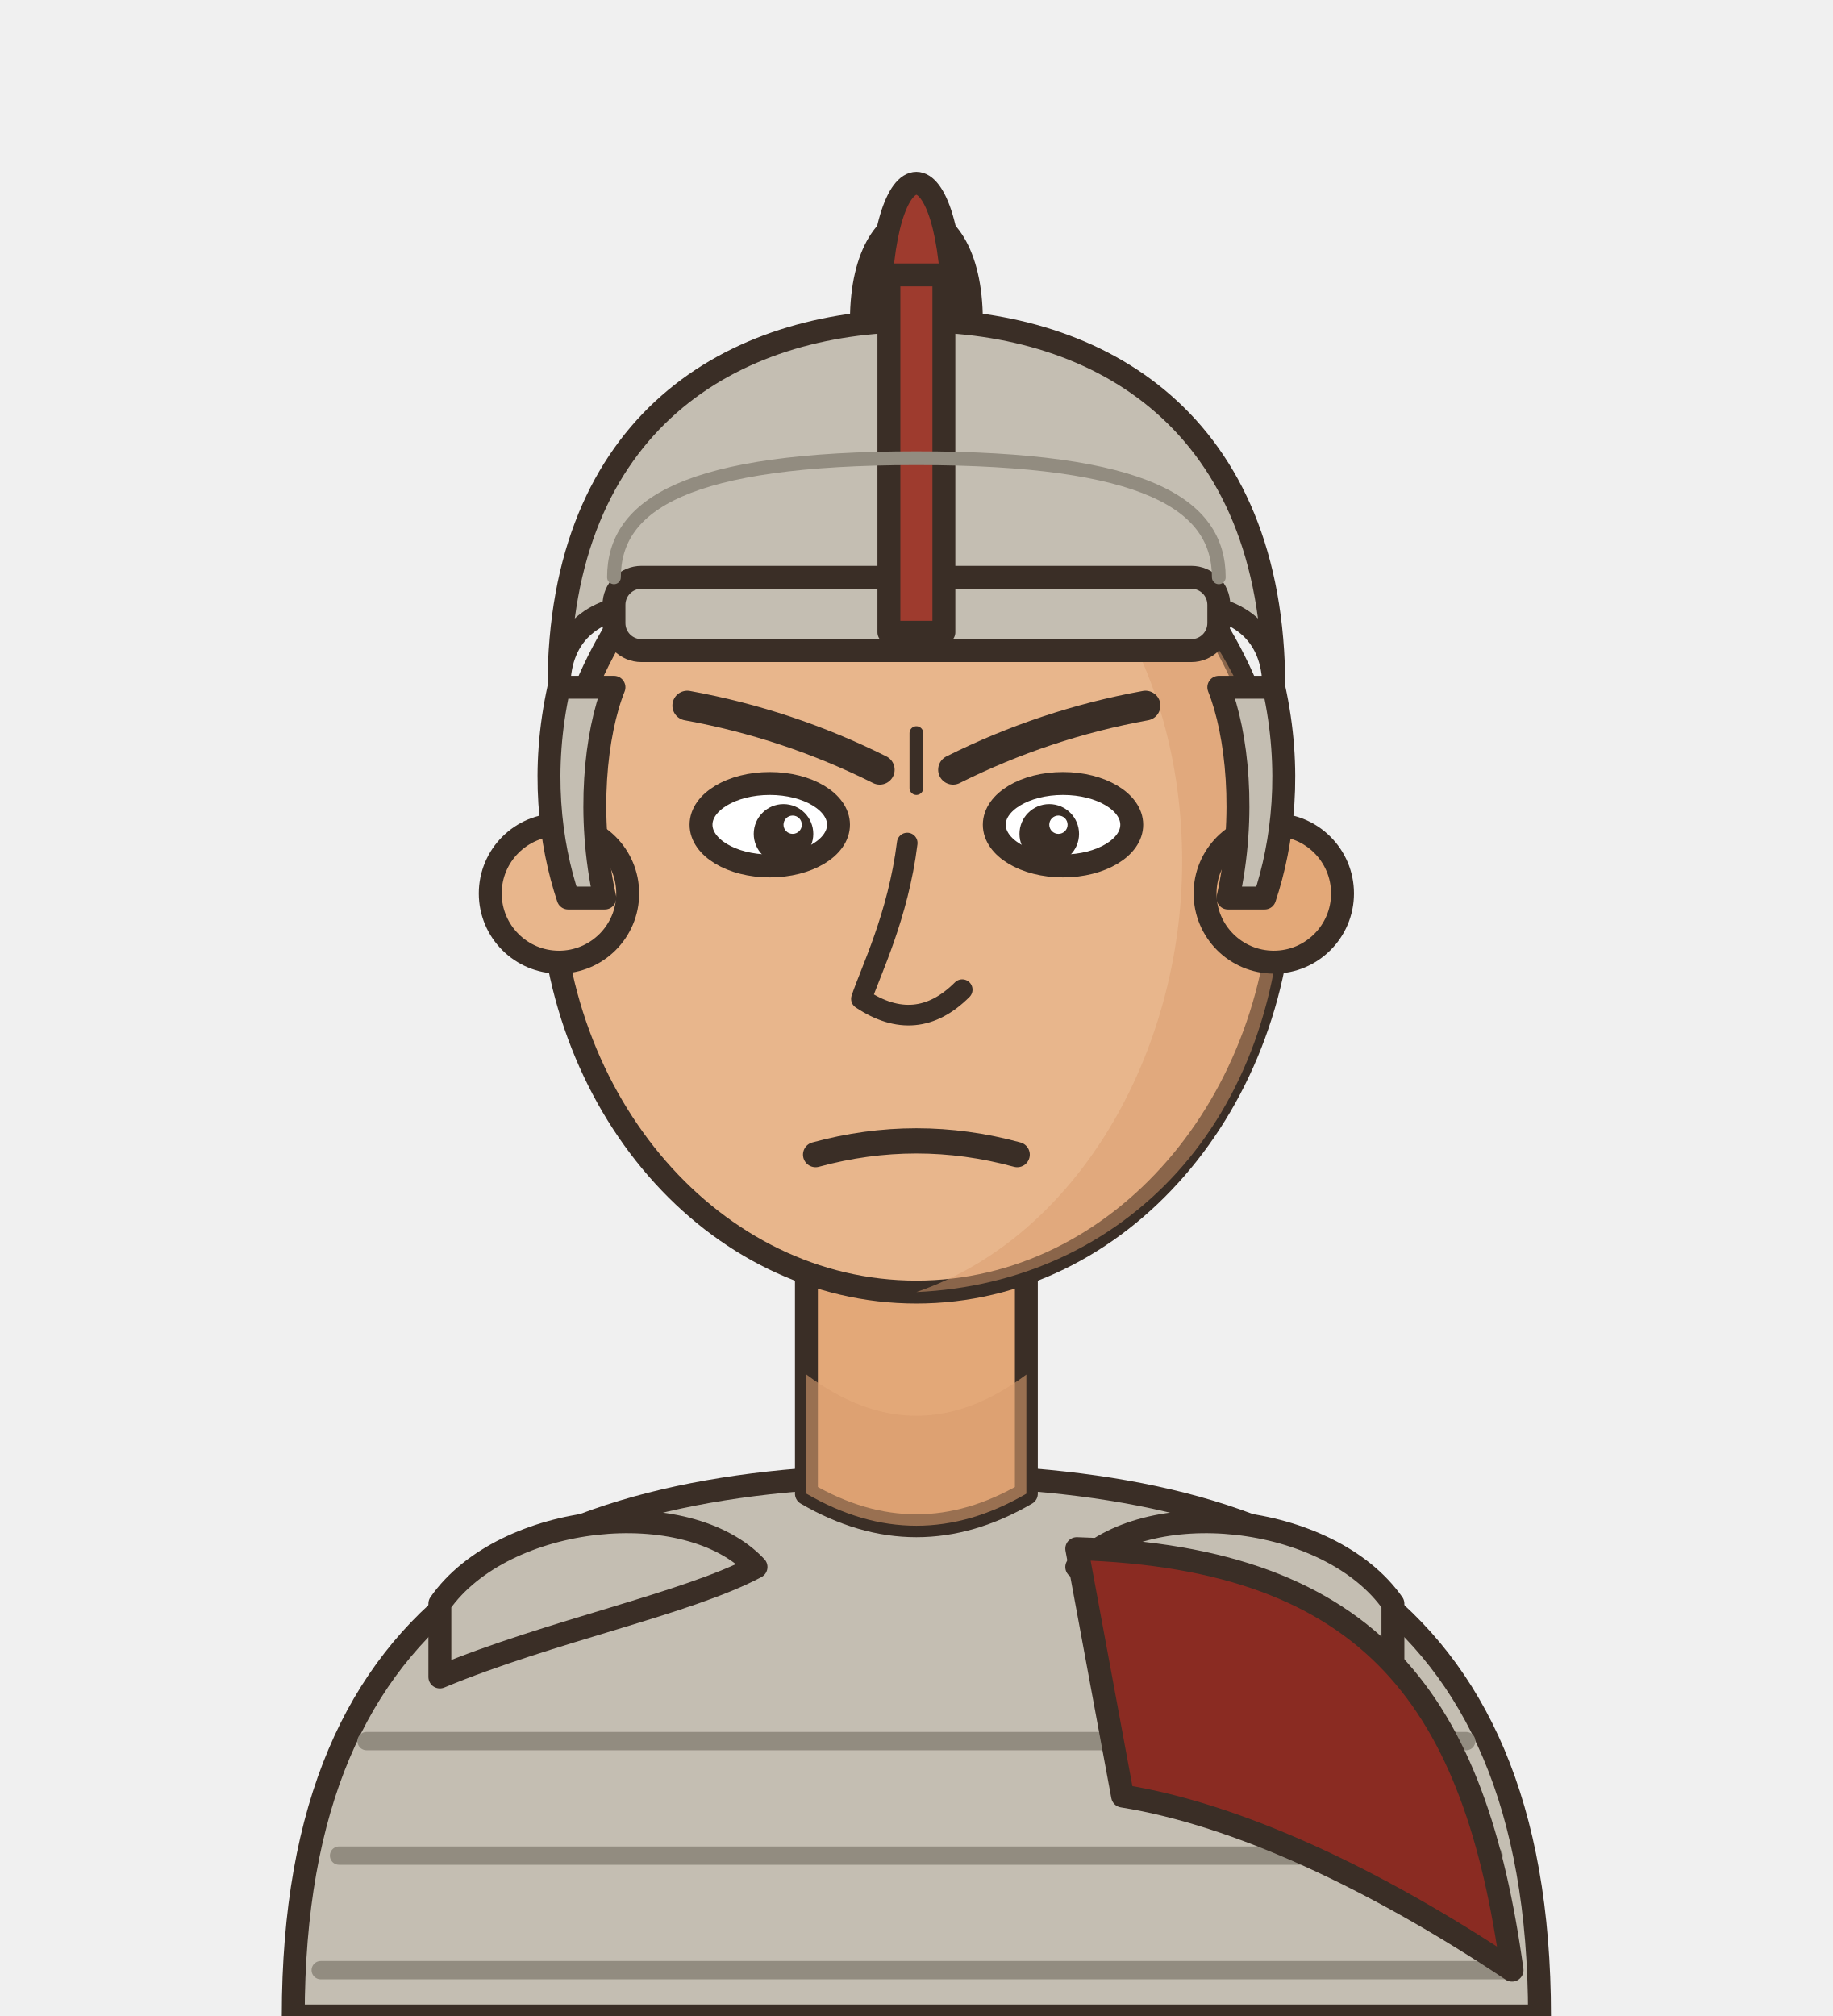
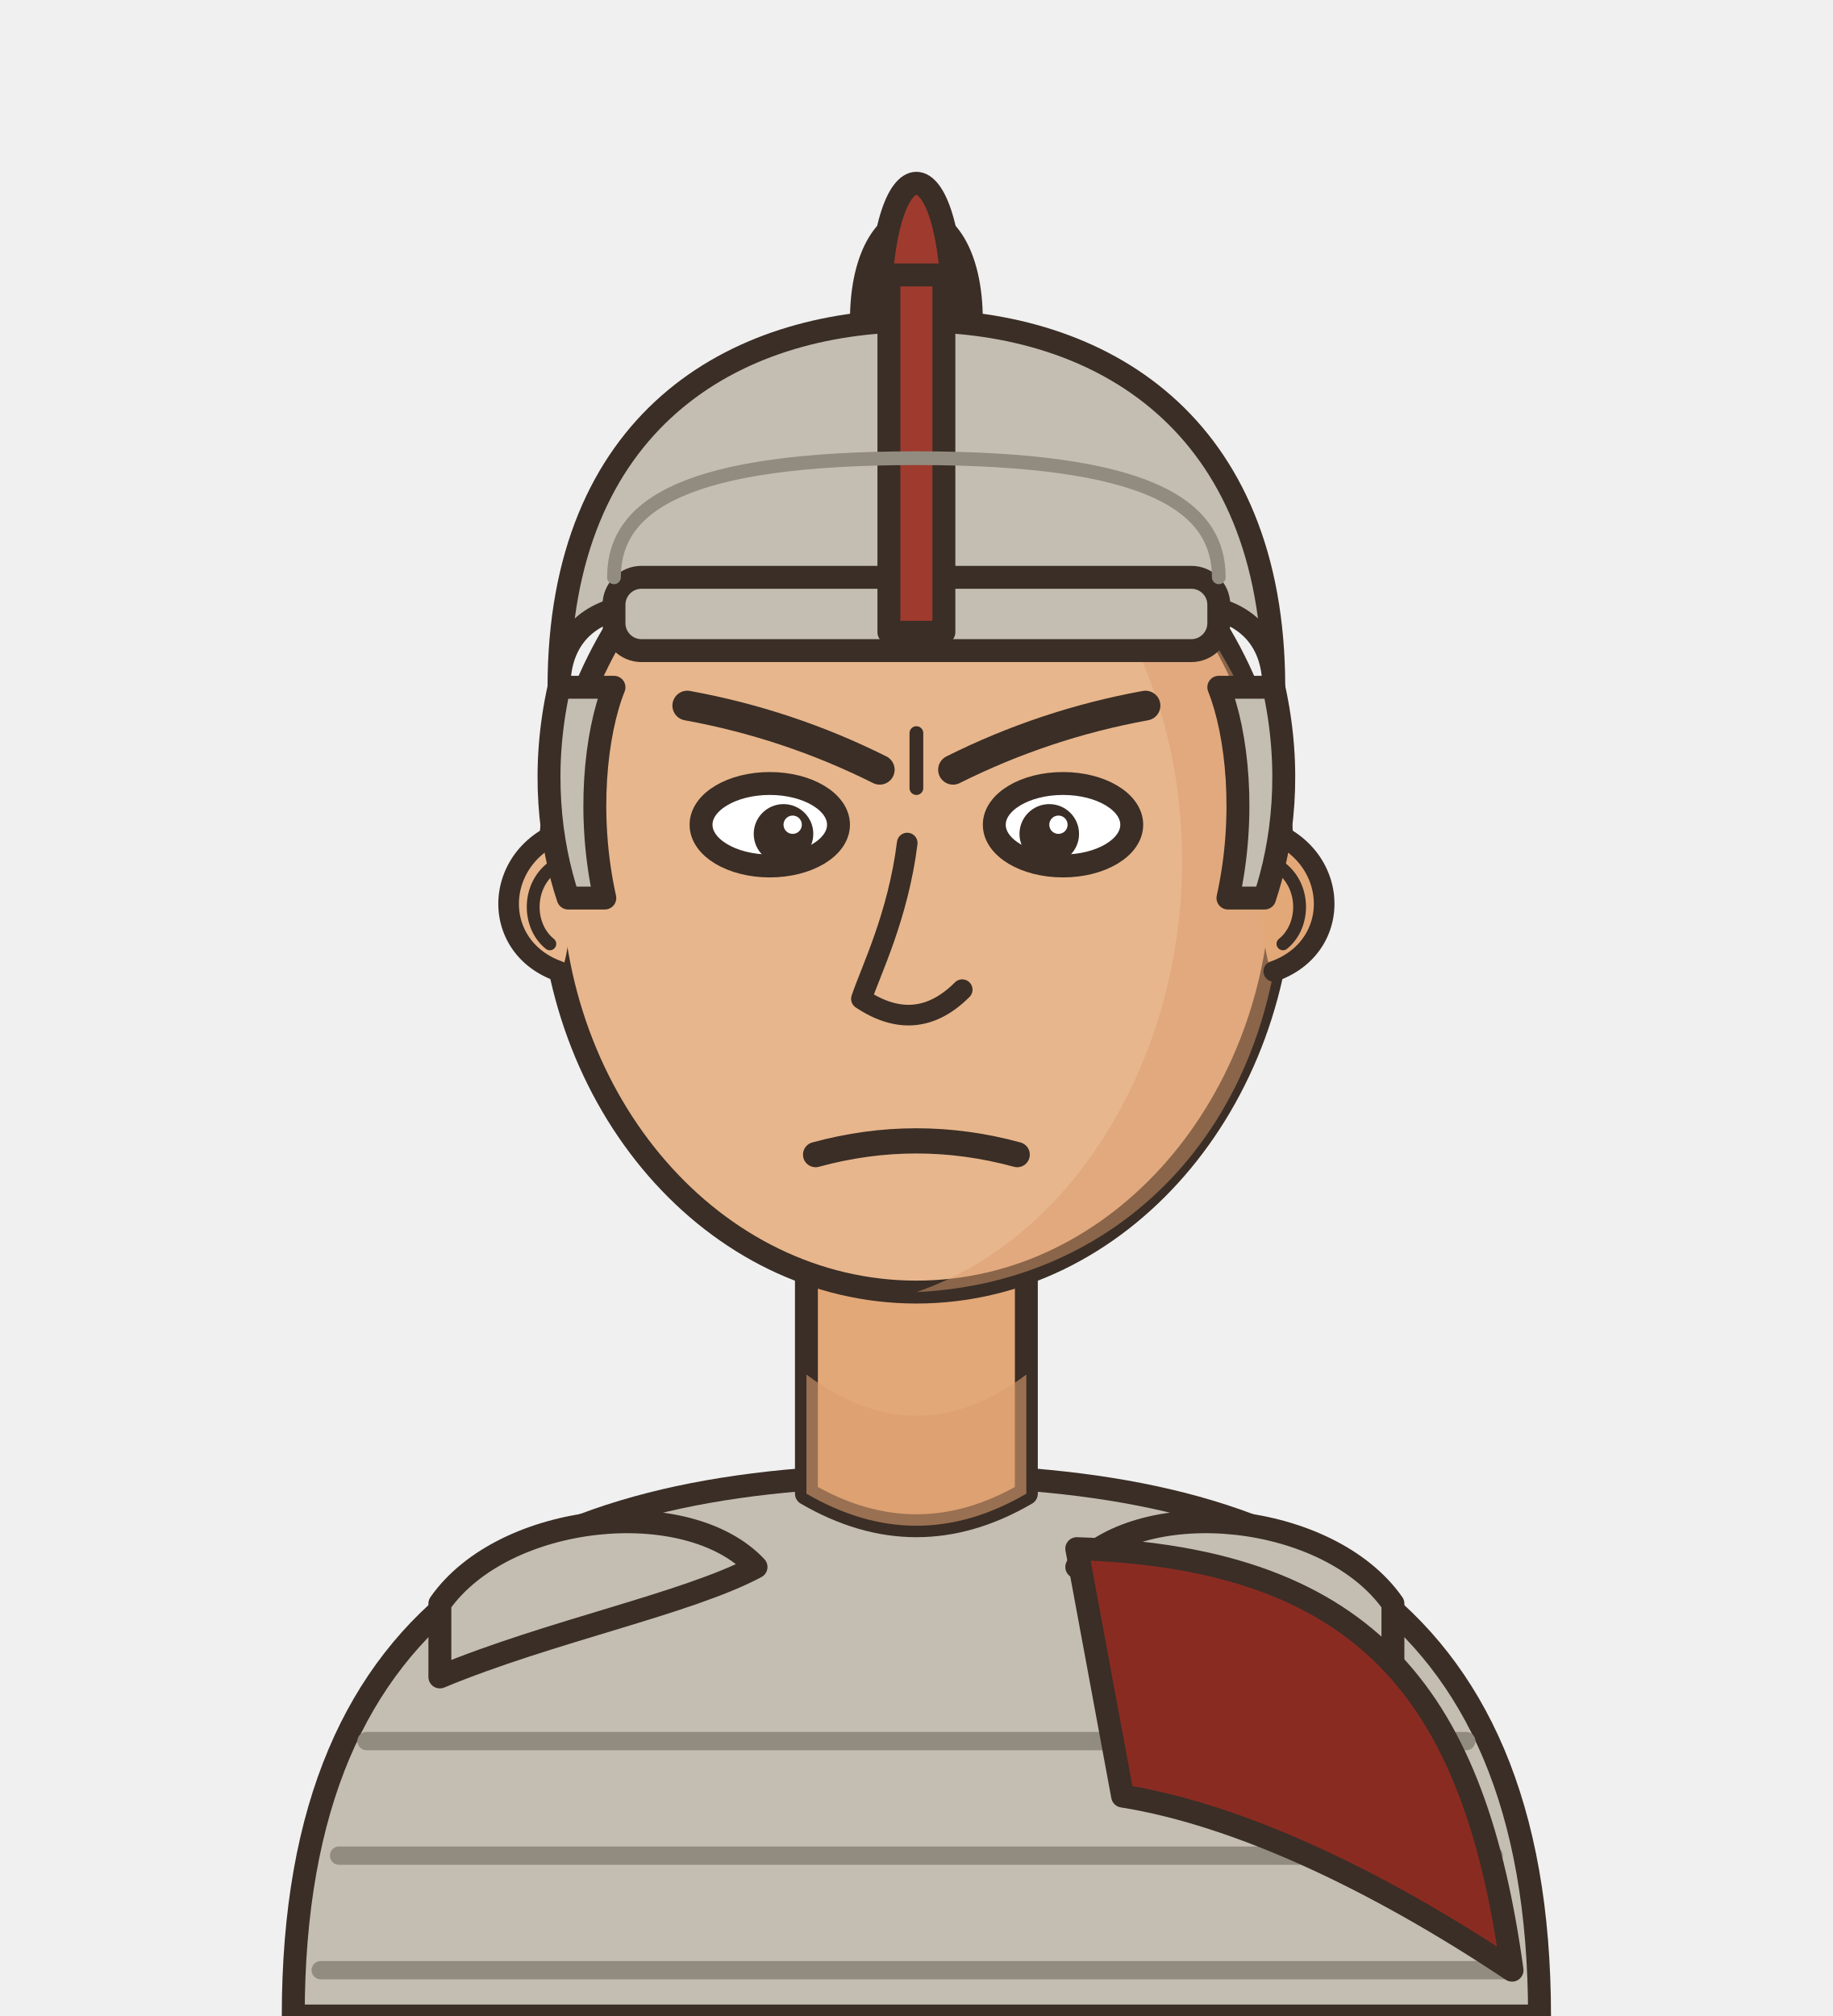
<svg xmlns="http://www.w3.org/2000/svg" width="400" height="440" viewBox="0 0 400 440">
  <g stroke="#3A2E26" stroke-width="5" stroke-linejoin="round" stroke-linecap="round">
    <path d="M64 440 C64 348 120 322 200 322 C280 322 336 348 336 440 Z" fill="#C4BEB2" />
    <path d="M80 380 H320" stroke="#928C80" stroke-width="4" fill="none" />
    <path d="M74 405 H326" stroke="#928C80" stroke-width="4" fill="none" />
    <path d="M70 430 H330" stroke="#928C80" stroke-width="4" fill="none" />
    <path d="M96 350 C110 330 150 326 165 342 C150 350 120 356 96 366 Z" fill="#C4BEB2" />
    <path d="M304 350 C290 330 250 326 235 342 C250 350 280 356 304 366 Z" fill="#C4BEB2" />
    <path d="M235 338 C300 340 322 372 330 430 C300 410 270 396 245 392 Z" fill="#8A2B22" />
    <path d="M176 274 L176 326 Q200 340 224 326 L224 274 Z" fill="#E3A878" />
    <path d="M176 300 Q200 318 224 300 L224 326 Q200 340 176 326 Z" fill="#D99C6E" stroke="none" opacity="0.6" />
    <ellipse cx="200" cy="190" rx="80" ry="92" fill="#E8B68C" />
    <path d="M200 100 C250 104 280 150 280 190 C280 245 245 280 200 282 C235 270 258 230 258 188 C258 145 235 108 200 100 Z" fill="#D99C6E" stroke="none" opacity="0.5" />
-     <circle cx="122" cy="195" r="15" fill="#E8B68C" />
-     <circle cx="278" cy="195" r="15" fill="#E3A878" />
+     <path d="M129 179 C107 180 103 207 122 213 C125 208 124 196 127 188 C127 184 128 181 129 179 Z" fill="#E8B68C" stroke="none" />
+     <path d="M271 179 C293 180 297 207 278 213 C275 208 276 196 273 188 C273 184 272 181 271 179 Z" fill="#E3A878" stroke="none" />
+     <path d="M129 180 C108 182 105 206 122 212" fill="none" stroke="#3A2E26" stroke-width="4.5" />
+     <path d="M271 180 C292 182 295 206 278 212" fill="none" stroke="#3A2E26" stroke-width="4.5" />
+     <path d="M121 189 C115 193 115 202 120 206" fill="none" stroke="#3A2E26" stroke-width="2.8" />
+     <path d="M279 189 C285 193 285 202 280 206" fill="none" stroke="#3A2E26" stroke-width="2.8" />
    <path d="M122 150 C122 92 160 70 200 70 C240 70 278 92 278 150 C278 138 270 132 258 132 L142 132 C130 132 122 138 122 150 Z" fill="#C4BEB2" />
    <rect x="134" y="126" width="132" height="16" rx="6" fill="#C4BEB2" />
    <path d="M122 150 C118 168 120 184 124 196 L132 196 C128 178 130 160 134 150 Z" fill="#C4BEB2" />
    <path d="M278 150 C282 168 280 184 276 196 L268 196 C272 178 270 160 266 150 Z" fill="#C4BEB2" />
    <path d="M188 70 C188 40 212 40 212 70 C212 56 200 52 200 56 C200 52 188 56 188 70 Z" fill="#9E3B2E" />
    <path d="M192 70 C192 30 208 30 208 70" fill="#9E3B2E" />
    <rect x="194" y="60" width="12" height="78" fill="#9E3B2E" />
    <path d="M134 126 C134 110 150 100 200 100 C250 100 266 110 266 126" fill="none" stroke="#928C80" stroke-width="3" />
    <path d="M150 154 Q172 158 192 168" fill="none" stroke="#3A2E26" stroke-width="6.5" />
    <path d="M208 168 Q228 158 250 154" fill="none" stroke="#3A2E26" stroke-width="6.5" />
    <path d="M200 160 L200 172" stroke="#3A2E26" stroke-width="3" fill="none" />
    <ellipse cx="168" cy="180" rx="15" ry="9" fill="#fff" />
    <circle cx="171" cy="182" r="6.5" fill="#3A2E26" stroke="none" />
    <circle cx="173" cy="180" r="2" fill="#fff" stroke="none" />
    <ellipse cx="232" cy="180" rx="15" ry="9" fill="#fff" />
    <circle cx="229" cy="182" r="6.5" fill="#3A2E26" stroke="none" />
    <circle cx="231" cy="180" r="2" fill="#fff" stroke="none" />
    <path d="M198 184 C196 200 190 212 188 218 Q200 226 210 216" fill="none" stroke="#3A2E26" stroke-width="4.5" />
    <path d="M178 252 Q200 246 222 252" fill="none" stroke="#3A2E26" stroke-width="5.5" />
  </g>
</svg>
